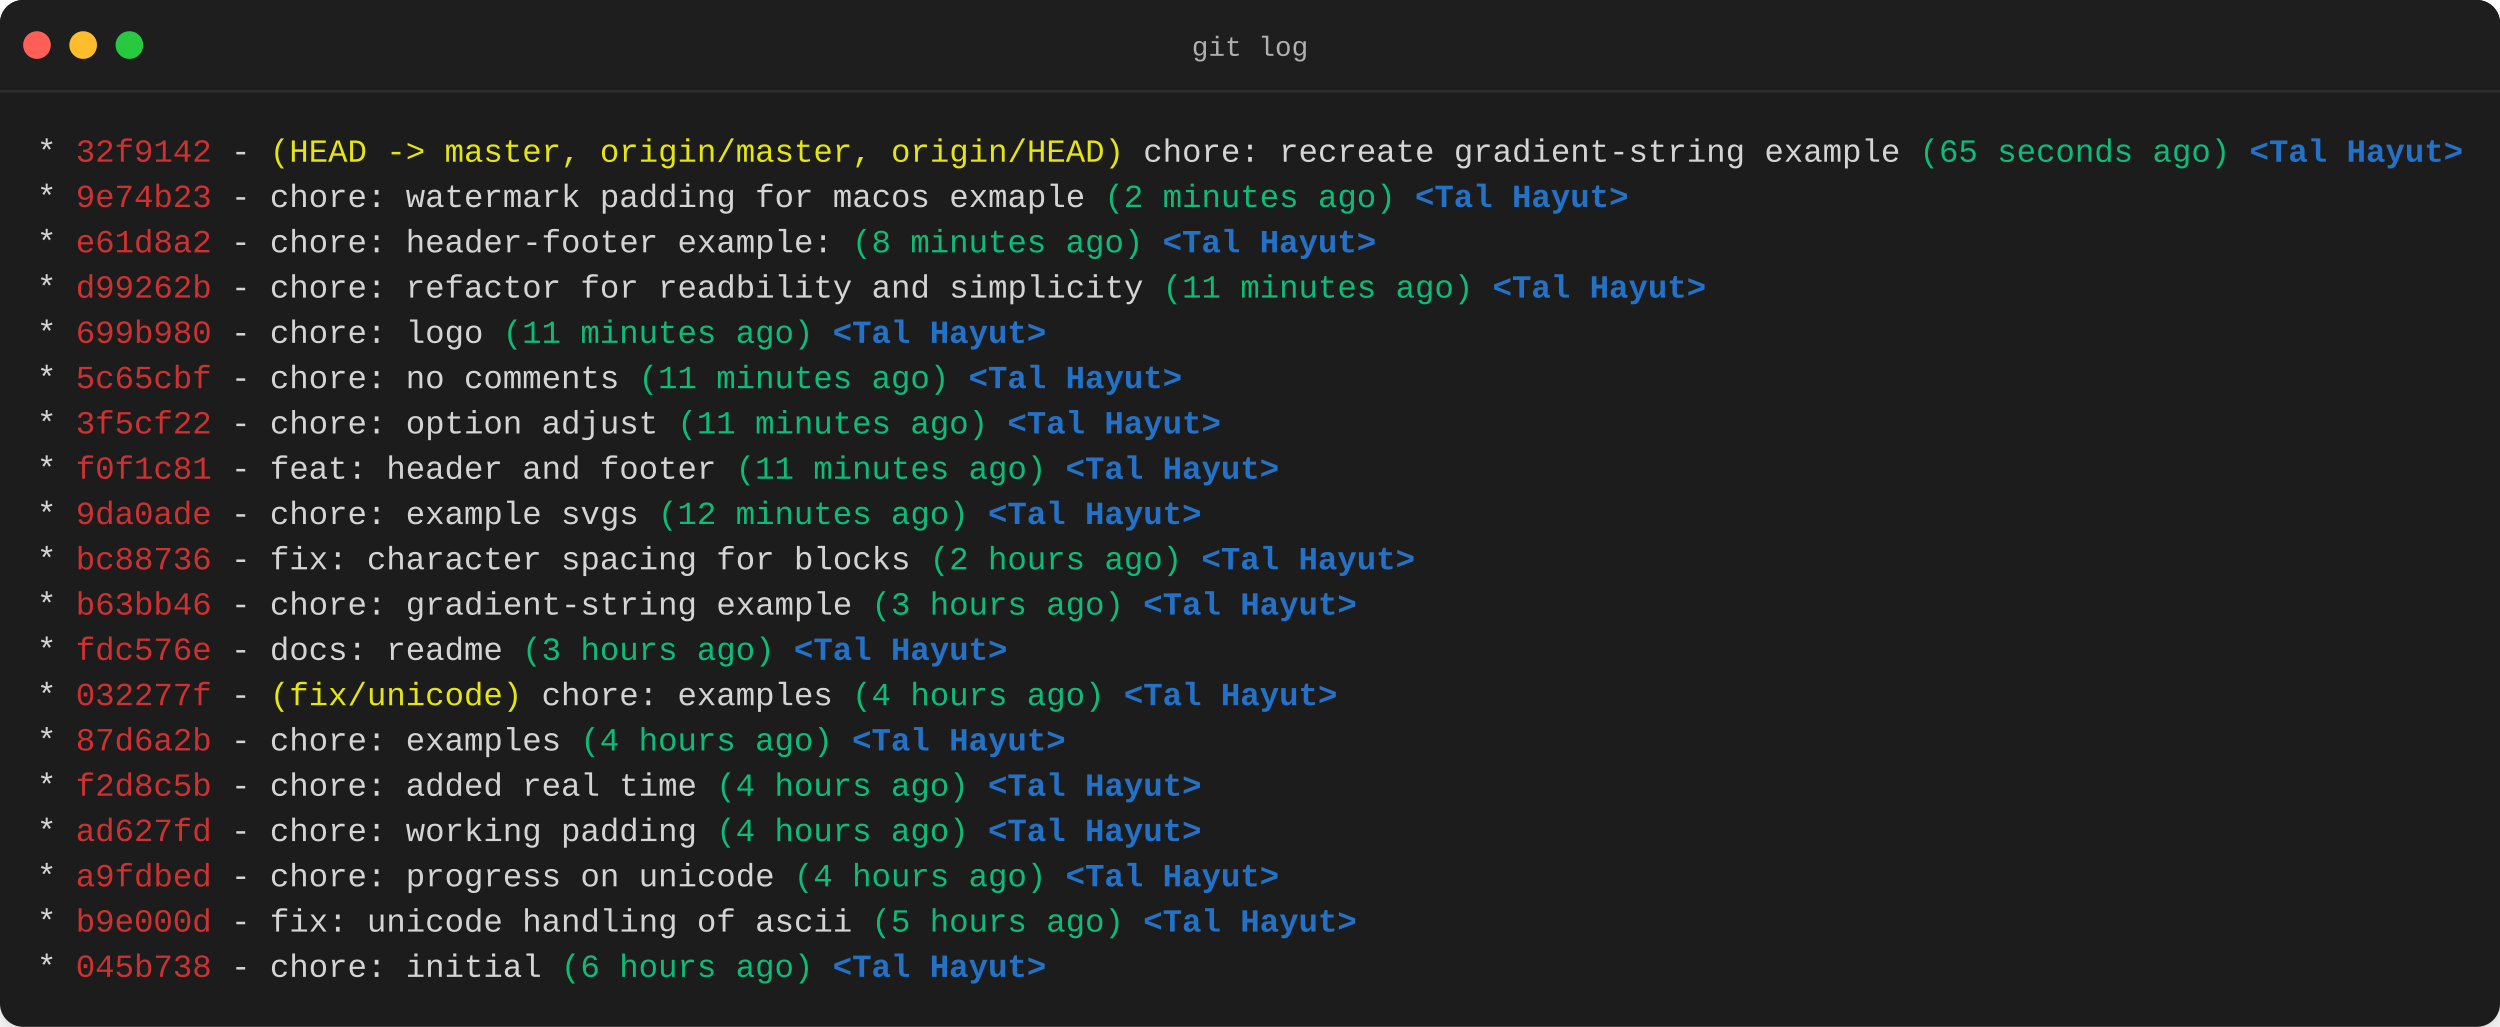
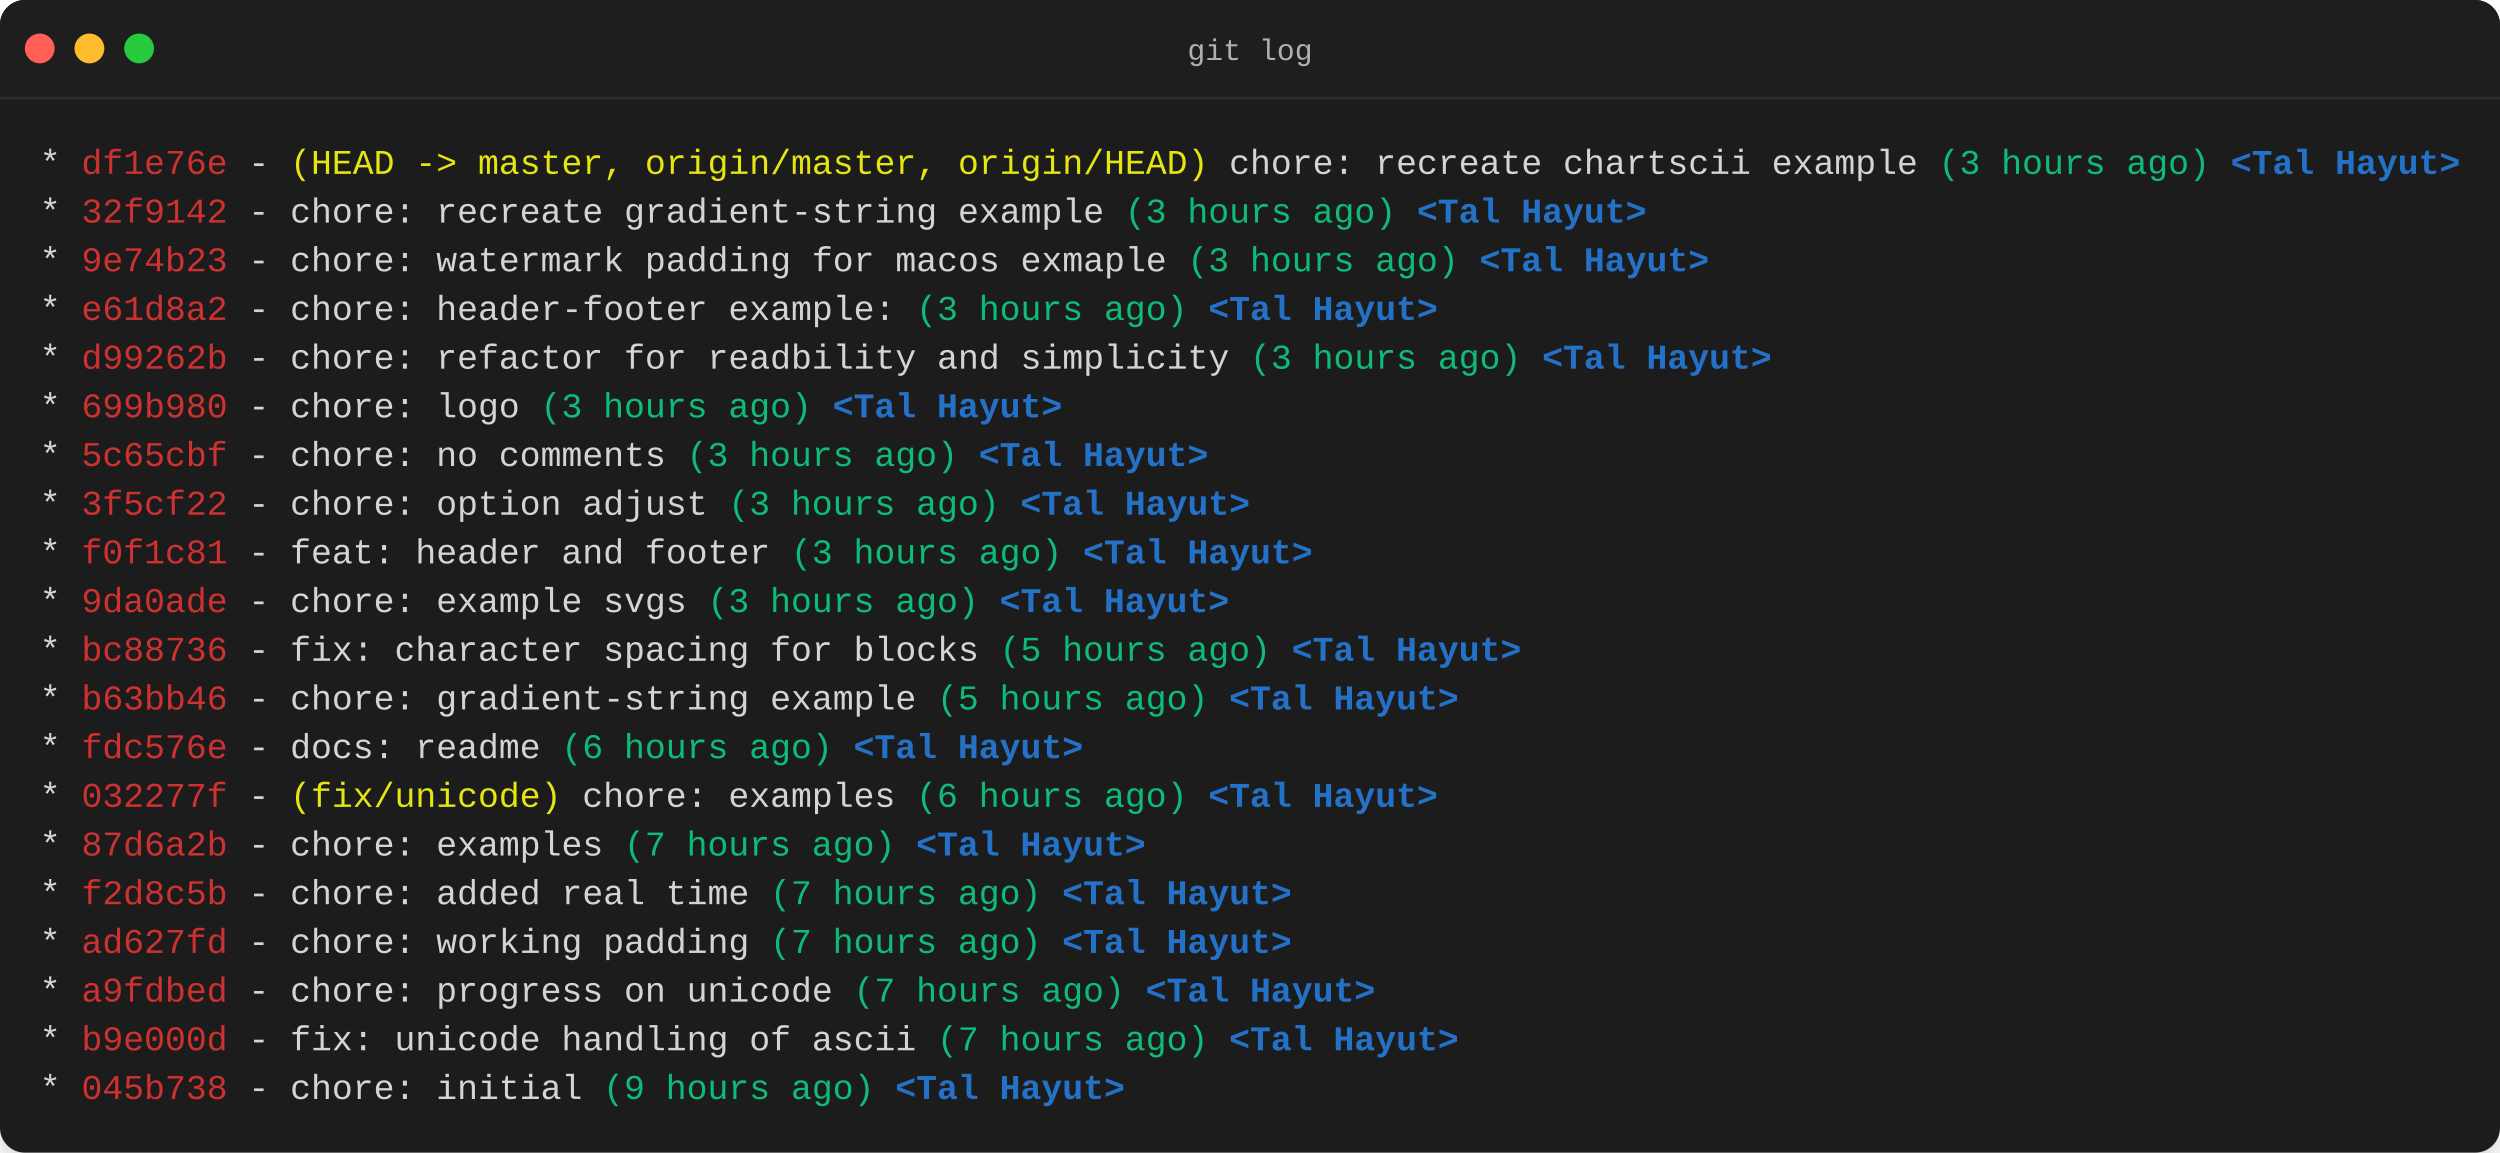
- <svg xmlns="http://www.w3.org/2000/svg" viewBox="0 0 1082 444.4" width="1082" height="444.4">
+ <svg xmlns="http://www.w3.org/2000/svg" viewBox="0 0 1006.4 464" width="1006.4" height="464">
  <defs>
    <filter id="shadow" x="-10%" y="-10%" width="120%" height="120%">
      <feDropShadow dx="0" dy="4" stdDeviation="8" flood-opacity="0.3" />
    </filter>
  </defs>
-   <rect x="0" y="0" width="1082" height="444.4" fill="#1e1e1e" rx="10" ry="10" filter="url(#shadow)" />
+   <rect x="0" y="0" width="1006.4" height="464" fill="#1e1e1e" rx="10" ry="10" filter="url(#shadow)" />
  <g class="title-bar">
-     <rect x="0" y="0" width="1082" height="39" fill="#1e1e1e" rx="10" ry="10" />
-     <rect x="0" y="29" width="1082" height="10" fill="#1e1e1e" />
-     <line x1="0" y1="39.5" x2="1082" y2="39.5" stroke="#d4d4d41a" stroke-width="1" />
+     <rect x="0" y="0" width="1006.4" height="39" fill="#1e1e1e" rx="10" ry="10" />
+     <rect x="0" y="29" width="1006.4" height="10" fill="#1e1e1e" />
+     <line x1="0" y1="39.5" x2="1006.4" y2="39.5" stroke="#d4d4d41a" stroke-width="1" />
    <circle cx="16" cy="19.5" r="6" fill="#ff5f56" />
    <circle cx="36" cy="19.5" r="6" fill="#ffbd2e" />
    <circle cx="56" cy="19.5" r="6" fill="#27c93f" />
-     <text x="541" y="24.167" fill="#d4d4d4" font-family="'SF Mono', 'Monaco', 'Menlo', 'Ubuntu Mono', 'Consolas', 'Courier New', monospace" font-size="12" text-anchor="middle" opacity="0.8">git log</text>
+     <text x="503.2" y="24.167" fill="#d4d4d4" font-family="'SF Mono', 'Monaco', 'Menlo', 'Ubuntu Mono', 'Consolas', 'Courier New', monospace" font-size="12" text-anchor="middle" opacity="0.8">git log</text>
  </g>
  <g class="text">
    <text y="70" font-family="'SF Mono', 'Monaco', 'Menlo', 'Ubuntu Mono', 'Consolas', 'Courier New', monospace" font-size="14" xml:space="preserve">
      <tspan x="16" fill="#d4d4d4">* </tspan>
+       <tspan x="32.8" fill="#cd3131">df1e76e</tspan>
+       <tspan x="91.6" fill="#d4d4d4"> -</tspan>
+       <tspan x="108.4" fill="#e5e510"> (HEAD -&gt; master, origin/master, origin/HEAD)</tspan>
+       <tspan x="486.4" fill="#d4d4d4"> chore: recreate chartscii example </tspan>
+       <tspan x="780.4" fill="#0dbc79">(3 hours ago) </tspan>
+       <tspan x="898" fill="#2472c8" font-weight="bold">&lt;Tal Hayut&gt;</tspan>
+     </text>
+     <text y="89.6" font-family="'SF Mono', 'Monaco', 'Menlo', 'Ubuntu Mono', 'Consolas', 'Courier New', monospace" font-size="14" xml:space="preserve">
+       <tspan x="16" fill="#d4d4d4">* </tspan>
      <tspan x="32.8" fill="#cd3131">32f9142</tspan>
      <tspan x="91.6" fill="#d4d4d4"> -</tspan>
-       <tspan x="108.4" fill="#e5e510"> (HEAD -&gt; master, origin/master, origin/HEAD)</tspan>
-       <tspan x="486.4" fill="#d4d4d4"> chore: recreate gradient-string example </tspan>
-       <tspan x="830.8" fill="#0dbc79">(65 seconds ago) </tspan>
-       <tspan x="973.6" fill="#2472c8" font-weight="bold">&lt;Tal Hayut&gt;</tspan>
+       <tspan x="108.4" fill="#d4d4d4"> chore: recreate gradient-string example </tspan>
+       <tspan x="452.8" fill="#0dbc79">(3 hours ago) </tspan>
+       <tspan x="570.4" fill="#2472c8" font-weight="bold">&lt;Tal Hayut&gt;</tspan>
    </text>
-     <text y="89.6" font-family="'SF Mono', 'Monaco', 'Menlo', 'Ubuntu Mono', 'Consolas', 'Courier New', monospace" font-size="14" xml:space="preserve">
+     <text y="109.2" font-family="'SF Mono', 'Monaco', 'Menlo', 'Ubuntu Mono', 'Consolas', 'Courier New', monospace" font-size="14" xml:space="preserve">
      <tspan x="16" fill="#d4d4d4">* </tspan>
      <tspan x="32.8" fill="#cd3131">9e74b23</tspan>
      <tspan x="91.6" fill="#d4d4d4"> -</tspan>
      <tspan x="108.4" fill="#d4d4d4"> chore: watermark padding for macos exmaple </tspan>
-       <tspan x="478" fill="#0dbc79">(2 minutes ago) </tspan>
-       <tspan x="612.4" fill="#2472c8" font-weight="bold">&lt;Tal Hayut&gt;</tspan>
+       <tspan x="478" fill="#0dbc79">(3 hours ago) </tspan>
+       <tspan x="595.6" fill="#2472c8" font-weight="bold">&lt;Tal Hayut&gt;</tspan>
    </text>
-     <text y="109.2" font-family="'SF Mono', 'Monaco', 'Menlo', 'Ubuntu Mono', 'Consolas', 'Courier New', monospace" font-size="14" xml:space="preserve">
+     <text y="128.8" font-family="'SF Mono', 'Monaco', 'Menlo', 'Ubuntu Mono', 'Consolas', 'Courier New', monospace" font-size="14" xml:space="preserve">
      <tspan x="16" fill="#d4d4d4">* </tspan>
      <tspan x="32.8" fill="#cd3131">e61d8a2</tspan>
      <tspan x="91.6" fill="#d4d4d4"> -</tspan>
      <tspan x="108.4" fill="#d4d4d4"> chore: header-footer example: </tspan>
-       <tspan x="368.8" fill="#0dbc79">(8 minutes ago) </tspan>
-       <tspan x="503.2" fill="#2472c8" font-weight="bold">&lt;Tal Hayut&gt;</tspan>
+       <tspan x="368.8" fill="#0dbc79">(3 hours ago) </tspan>
+       <tspan x="486.4" fill="#2472c8" font-weight="bold">&lt;Tal Hayut&gt;</tspan>
    </text>
-     <text y="128.8" font-family="'SF Mono', 'Monaco', 'Menlo', 'Ubuntu Mono', 'Consolas', 'Courier New', monospace" font-size="14" xml:space="preserve">
+     <text y="148.4" font-family="'SF Mono', 'Monaco', 'Menlo', 'Ubuntu Mono', 'Consolas', 'Courier New', monospace" font-size="14" xml:space="preserve">
      <tspan x="16" fill="#d4d4d4">* </tspan>
      <tspan x="32.8" fill="#cd3131">d99262b</tspan>
      <tspan x="91.6" fill="#d4d4d4"> -</tspan>
      <tspan x="108.4" fill="#d4d4d4"> chore: refactor for readbility and simplicity </tspan>
-       <tspan x="503.2" fill="#0dbc79">(11 minutes ago) </tspan>
-       <tspan x="646" fill="#2472c8" font-weight="bold">&lt;Tal Hayut&gt;</tspan>
+       <tspan x="503.2" fill="#0dbc79">(3 hours ago) </tspan>
+       <tspan x="620.8" fill="#2472c8" font-weight="bold">&lt;Tal Hayut&gt;</tspan>
    </text>
-     <text y="148.4" font-family="'SF Mono', 'Monaco', 'Menlo', 'Ubuntu Mono', 'Consolas', 'Courier New', monospace" font-size="14" xml:space="preserve">
+     <text y="168" font-family="'SF Mono', 'Monaco', 'Menlo', 'Ubuntu Mono', 'Consolas', 'Courier New', monospace" font-size="14" xml:space="preserve">
      <tspan x="16" fill="#d4d4d4">* </tspan>
      <tspan x="32.8" fill="#cd3131">699b980</tspan>
      <tspan x="91.6" fill="#d4d4d4"> -</tspan>
      <tspan x="108.4" fill="#d4d4d4"> chore: logo </tspan>
-       <tspan x="217.6" fill="#0dbc79">(11 minutes ago) </tspan>
-       <tspan x="360.4" fill="#2472c8" font-weight="bold">&lt;Tal Hayut&gt;</tspan>
+       <tspan x="217.6" fill="#0dbc79">(3 hours ago) </tspan>
+       <tspan x="335.2" fill="#2472c8" font-weight="bold">&lt;Tal Hayut&gt;</tspan>
    </text>
-     <text y="168" font-family="'SF Mono', 'Monaco', 'Menlo', 'Ubuntu Mono', 'Consolas', 'Courier New', monospace" font-size="14" xml:space="preserve">
+     <text y="187.6" font-family="'SF Mono', 'Monaco', 'Menlo', 'Ubuntu Mono', 'Consolas', 'Courier New', monospace" font-size="14" xml:space="preserve">
      <tspan x="16" fill="#d4d4d4">* </tspan>
      <tspan x="32.8" fill="#cd3131">5c65cbf</tspan>
      <tspan x="91.6" fill="#d4d4d4"> -</tspan>
      <tspan x="108.4" fill="#d4d4d4"> chore: no comments </tspan>
-       <tspan x="276.4" fill="#0dbc79">(11 minutes ago) </tspan>
-       <tspan x="419.2" fill="#2472c8" font-weight="bold">&lt;Tal Hayut&gt;</tspan>
+       <tspan x="276.4" fill="#0dbc79">(3 hours ago) </tspan>
+       <tspan x="394" fill="#2472c8" font-weight="bold">&lt;Tal Hayut&gt;</tspan>
    </text>
-     <text y="187.6" font-family="'SF Mono', 'Monaco', 'Menlo', 'Ubuntu Mono', 'Consolas', 'Courier New', monospace" font-size="14" xml:space="preserve">
+     <text y="207.2" font-family="'SF Mono', 'Monaco', 'Menlo', 'Ubuntu Mono', 'Consolas', 'Courier New', monospace" font-size="14" xml:space="preserve">
      <tspan x="16" fill="#d4d4d4">* </tspan>
      <tspan x="32.8" fill="#cd3131">3f5cf22</tspan>
      <tspan x="91.6" fill="#d4d4d4"> -</tspan>
      <tspan x="108.4" fill="#d4d4d4"> chore: option adjust </tspan>
-       <tspan x="293.2" fill="#0dbc79">(11 minutes ago) </tspan>
-       <tspan x="436" fill="#2472c8" font-weight="bold">&lt;Tal Hayut&gt;</tspan>
+       <tspan x="293.2" fill="#0dbc79">(3 hours ago) </tspan>
+       <tspan x="410.8" fill="#2472c8" font-weight="bold">&lt;Tal Hayut&gt;</tspan>
    </text>
-     <text y="207.2" font-family="'SF Mono', 'Monaco', 'Menlo', 'Ubuntu Mono', 'Consolas', 'Courier New', monospace" font-size="14" xml:space="preserve">
+     <text y="226.8" font-family="'SF Mono', 'Monaco', 'Menlo', 'Ubuntu Mono', 'Consolas', 'Courier New', monospace" font-size="14" xml:space="preserve">
      <tspan x="16" fill="#d4d4d4">* </tspan>
      <tspan x="32.8" fill="#cd3131">f0f1c81</tspan>
      <tspan x="91.6" fill="#d4d4d4"> -</tspan>
      <tspan x="108.4" fill="#d4d4d4"> feat: header and footer </tspan>
-       <tspan x="318.4" fill="#0dbc79">(11 minutes ago) </tspan>
-       <tspan x="461.2" fill="#2472c8" font-weight="bold">&lt;Tal Hayut&gt;</tspan>
+       <tspan x="318.4" fill="#0dbc79">(3 hours ago) </tspan>
+       <tspan x="436" fill="#2472c8" font-weight="bold">&lt;Tal Hayut&gt;</tspan>
    </text>
-     <text y="226.8" font-family="'SF Mono', 'Monaco', 'Menlo', 'Ubuntu Mono', 'Consolas', 'Courier New', monospace" font-size="14" xml:space="preserve">
+     <text y="246.4" font-family="'SF Mono', 'Monaco', 'Menlo', 'Ubuntu Mono', 'Consolas', 'Courier New', monospace" font-size="14" xml:space="preserve">
      <tspan x="16" fill="#d4d4d4">* </tspan>
      <tspan x="32.8" fill="#cd3131">9da0ade</tspan>
      <tspan x="91.6" fill="#d4d4d4"> -</tspan>
      <tspan x="108.4" fill="#d4d4d4"> chore: example svgs </tspan>
-       <tspan x="284.8" fill="#0dbc79">(12 minutes ago) </tspan>
-       <tspan x="427.6" fill="#2472c8" font-weight="bold">&lt;Tal Hayut&gt;</tspan>
+       <tspan x="284.8" fill="#0dbc79">(3 hours ago) </tspan>
+       <tspan x="402.4" fill="#2472c8" font-weight="bold">&lt;Tal Hayut&gt;</tspan>
    </text>
-     <text y="246.4" font-family="'SF Mono', 'Monaco', 'Menlo', 'Ubuntu Mono', 'Consolas', 'Courier New', monospace" font-size="14" xml:space="preserve">
+     <text y="266" font-family="'SF Mono', 'Monaco', 'Menlo', 'Ubuntu Mono', 'Consolas', 'Courier New', monospace" font-size="14" xml:space="preserve">
      <tspan x="16" fill="#d4d4d4">* </tspan>
      <tspan x="32.8" fill="#cd3131">bc88736</tspan>
      <tspan x="91.6" fill="#d4d4d4"> -</tspan>
      <tspan x="108.4" fill="#d4d4d4"> fix: character spacing for blocks </tspan>
-       <tspan x="402.4" fill="#0dbc79">(2 hours ago) </tspan>
+       <tspan x="402.4" fill="#0dbc79">(5 hours ago) </tspan>
      <tspan x="520" fill="#2472c8" font-weight="bold">&lt;Tal Hayut&gt;</tspan>
    </text>
-     <text y="266" font-family="'SF Mono', 'Monaco', 'Menlo', 'Ubuntu Mono', 'Consolas', 'Courier New', monospace" font-size="14" xml:space="preserve">
+     <text y="285.6" font-family="'SF Mono', 'Monaco', 'Menlo', 'Ubuntu Mono', 'Consolas', 'Courier New', monospace" font-size="14" xml:space="preserve">
      <tspan x="16" fill="#d4d4d4">* </tspan>
      <tspan x="32.8" fill="#cd3131">b63bb46</tspan>
      <tspan x="91.6" fill="#d4d4d4"> -</tspan>
      <tspan x="108.4" fill="#d4d4d4"> chore: gradient-string example </tspan>
-       <tspan x="377.2" fill="#0dbc79">(3 hours ago) </tspan>
+       <tspan x="377.2" fill="#0dbc79">(5 hours ago) </tspan>
      <tspan x="494.8" fill="#2472c8" font-weight="bold">&lt;Tal Hayut&gt;</tspan>
    </text>
-     <text y="285.6" font-family="'SF Mono', 'Monaco', 'Menlo', 'Ubuntu Mono', 'Consolas', 'Courier New', monospace" font-size="14" xml:space="preserve">
+     <text y="305.2" font-family="'SF Mono', 'Monaco', 'Menlo', 'Ubuntu Mono', 'Consolas', 'Courier New', monospace" font-size="14" xml:space="preserve">
      <tspan x="16" fill="#d4d4d4">* </tspan>
      <tspan x="32.8" fill="#cd3131">fdc576e</tspan>
      <tspan x="91.6" fill="#d4d4d4"> -</tspan>
      <tspan x="108.4" fill="#d4d4d4"> docs: readme </tspan>
-       <tspan x="226" fill="#0dbc79">(3 hours ago) </tspan>
+       <tspan x="226" fill="#0dbc79">(6 hours ago) </tspan>
      <tspan x="343.6" fill="#2472c8" font-weight="bold">&lt;Tal Hayut&gt;</tspan>
    </text>
-     <text y="305.2" font-family="'SF Mono', 'Monaco', 'Menlo', 'Ubuntu Mono', 'Consolas', 'Courier New', monospace" font-size="14" xml:space="preserve">
+     <text y="324.8" font-family="'SF Mono', 'Monaco', 'Menlo', 'Ubuntu Mono', 'Consolas', 'Courier New', monospace" font-size="14" xml:space="preserve">
      <tspan x="16" fill="#d4d4d4">* </tspan>
      <tspan x="32.8" fill="#cd3131">032277f</tspan>
      <tspan x="91.6" fill="#d4d4d4"> -</tspan>
      <tspan x="108.4" fill="#e5e510"> (fix/unicode)</tspan>
      <tspan x="226" fill="#d4d4d4"> chore: examples </tspan>
-       <tspan x="368.8" fill="#0dbc79">(4 hours ago) </tspan>
+       <tspan x="368.8" fill="#0dbc79">(6 hours ago) </tspan>
      <tspan x="486.4" fill="#2472c8" font-weight="bold">&lt;Tal Hayut&gt;</tspan>
    </text>
-     <text y="324.8" font-family="'SF Mono', 'Monaco', 'Menlo', 'Ubuntu Mono', 'Consolas', 'Courier New', monospace" font-size="14" xml:space="preserve">
+     <text y="344.4" font-family="'SF Mono', 'Monaco', 'Menlo', 'Ubuntu Mono', 'Consolas', 'Courier New', monospace" font-size="14" xml:space="preserve">
      <tspan x="16" fill="#d4d4d4">* </tspan>
      <tspan x="32.8" fill="#cd3131">87d6a2b</tspan>
      <tspan x="91.6" fill="#d4d4d4"> -</tspan>
      <tspan x="108.4" fill="#d4d4d4"> chore: examples </tspan>
-       <tspan x="251.2" fill="#0dbc79">(4 hours ago) </tspan>
+       <tspan x="251.2" fill="#0dbc79">(7 hours ago) </tspan>
      <tspan x="368.8" fill="#2472c8" font-weight="bold">&lt;Tal Hayut&gt;</tspan>
    </text>
-     <text y="344.4" font-family="'SF Mono', 'Monaco', 'Menlo', 'Ubuntu Mono', 'Consolas', 'Courier New', monospace" font-size="14" xml:space="preserve">
+     <text y="364" font-family="'SF Mono', 'Monaco', 'Menlo', 'Ubuntu Mono', 'Consolas', 'Courier New', monospace" font-size="14" xml:space="preserve">
      <tspan x="16" fill="#d4d4d4">* </tspan>
      <tspan x="32.8" fill="#cd3131">f2d8c5b</tspan>
      <tspan x="91.6" fill="#d4d4d4"> -</tspan>
      <tspan x="108.4" fill="#d4d4d4"> chore: added real time </tspan>
-       <tspan x="310" fill="#0dbc79">(4 hours ago) </tspan>
+       <tspan x="310" fill="#0dbc79">(7 hours ago) </tspan>
      <tspan x="427.6" fill="#2472c8" font-weight="bold">&lt;Tal Hayut&gt;</tspan>
    </text>
-     <text y="364" font-family="'SF Mono', 'Monaco', 'Menlo', 'Ubuntu Mono', 'Consolas', 'Courier New', monospace" font-size="14" xml:space="preserve">
+     <text y="383.6" font-family="'SF Mono', 'Monaco', 'Menlo', 'Ubuntu Mono', 'Consolas', 'Courier New', monospace" font-size="14" xml:space="preserve">
      <tspan x="16" fill="#d4d4d4">* </tspan>
      <tspan x="32.8" fill="#cd3131">ad627fd</tspan>
      <tspan x="91.6" fill="#d4d4d4"> -</tspan>
      <tspan x="108.4" fill="#d4d4d4"> chore: working padding </tspan>
-       <tspan x="310" fill="#0dbc79">(4 hours ago) </tspan>
+       <tspan x="310" fill="#0dbc79">(7 hours ago) </tspan>
      <tspan x="427.6" fill="#2472c8" font-weight="bold">&lt;Tal Hayut&gt;</tspan>
    </text>
-     <text y="383.6" font-family="'SF Mono', 'Monaco', 'Menlo', 'Ubuntu Mono', 'Consolas', 'Courier New', monospace" font-size="14" xml:space="preserve">
+     <text y="403.2" font-family="'SF Mono', 'Monaco', 'Menlo', 'Ubuntu Mono', 'Consolas', 'Courier New', monospace" font-size="14" xml:space="preserve">
      <tspan x="16" fill="#d4d4d4">* </tspan>
      <tspan x="32.8" fill="#cd3131">a9fdbed</tspan>
      <tspan x="91.6" fill="#d4d4d4"> -</tspan>
      <tspan x="108.4" fill="#d4d4d4"> chore: progress on unicode </tspan>
-       <tspan x="343.6" fill="#0dbc79">(4 hours ago) </tspan>
+       <tspan x="343.6" fill="#0dbc79">(7 hours ago) </tspan>
      <tspan x="461.2" fill="#2472c8" font-weight="bold">&lt;Tal Hayut&gt;</tspan>
    </text>
-     <text y="403.2" font-family="'SF Mono', 'Monaco', 'Menlo', 'Ubuntu Mono', 'Consolas', 'Courier New', monospace" font-size="14" xml:space="preserve">
+     <text y="422.8" font-family="'SF Mono', 'Monaco', 'Menlo', 'Ubuntu Mono', 'Consolas', 'Courier New', monospace" font-size="14" xml:space="preserve">
      <tspan x="16" fill="#d4d4d4">* </tspan>
      <tspan x="32.8" fill="#cd3131">b9e000d</tspan>
      <tspan x="91.6" fill="#d4d4d4"> -</tspan>
      <tspan x="108.4" fill="#d4d4d4"> fix: unicode handling of ascii </tspan>
-       <tspan x="377.2" fill="#0dbc79">(5 hours ago) </tspan>
+       <tspan x="377.2" fill="#0dbc79">(7 hours ago) </tspan>
      <tspan x="494.8" fill="#2472c8" font-weight="bold">&lt;Tal Hayut&gt;</tspan>
    </text>
-     <text y="422.8" font-family="'SF Mono', 'Monaco', 'Menlo', 'Ubuntu Mono', 'Consolas', 'Courier New', monospace" font-size="14" xml:space="preserve">
+     <text y="442.4" font-family="'SF Mono', 'Monaco', 'Menlo', 'Ubuntu Mono', 'Consolas', 'Courier New', monospace" font-size="14" xml:space="preserve">
      <tspan x="16" fill="#d4d4d4">* </tspan>
      <tspan x="32.8" fill="#cd3131">045b738</tspan>
      <tspan x="91.6" fill="#d4d4d4"> -</tspan>
      <tspan x="108.4" fill="#d4d4d4"> chore: initial </tspan>
-       <tspan x="242.8" fill="#0dbc79">(6 hours ago) </tspan>
+       <tspan x="242.8" fill="#0dbc79">(9 hours ago) </tspan>
      <tspan x="360.4" fill="#2472c8" font-weight="bold">&lt;Tal Hayut&gt;</tspan>
    </text>
  </g>
</svg>
